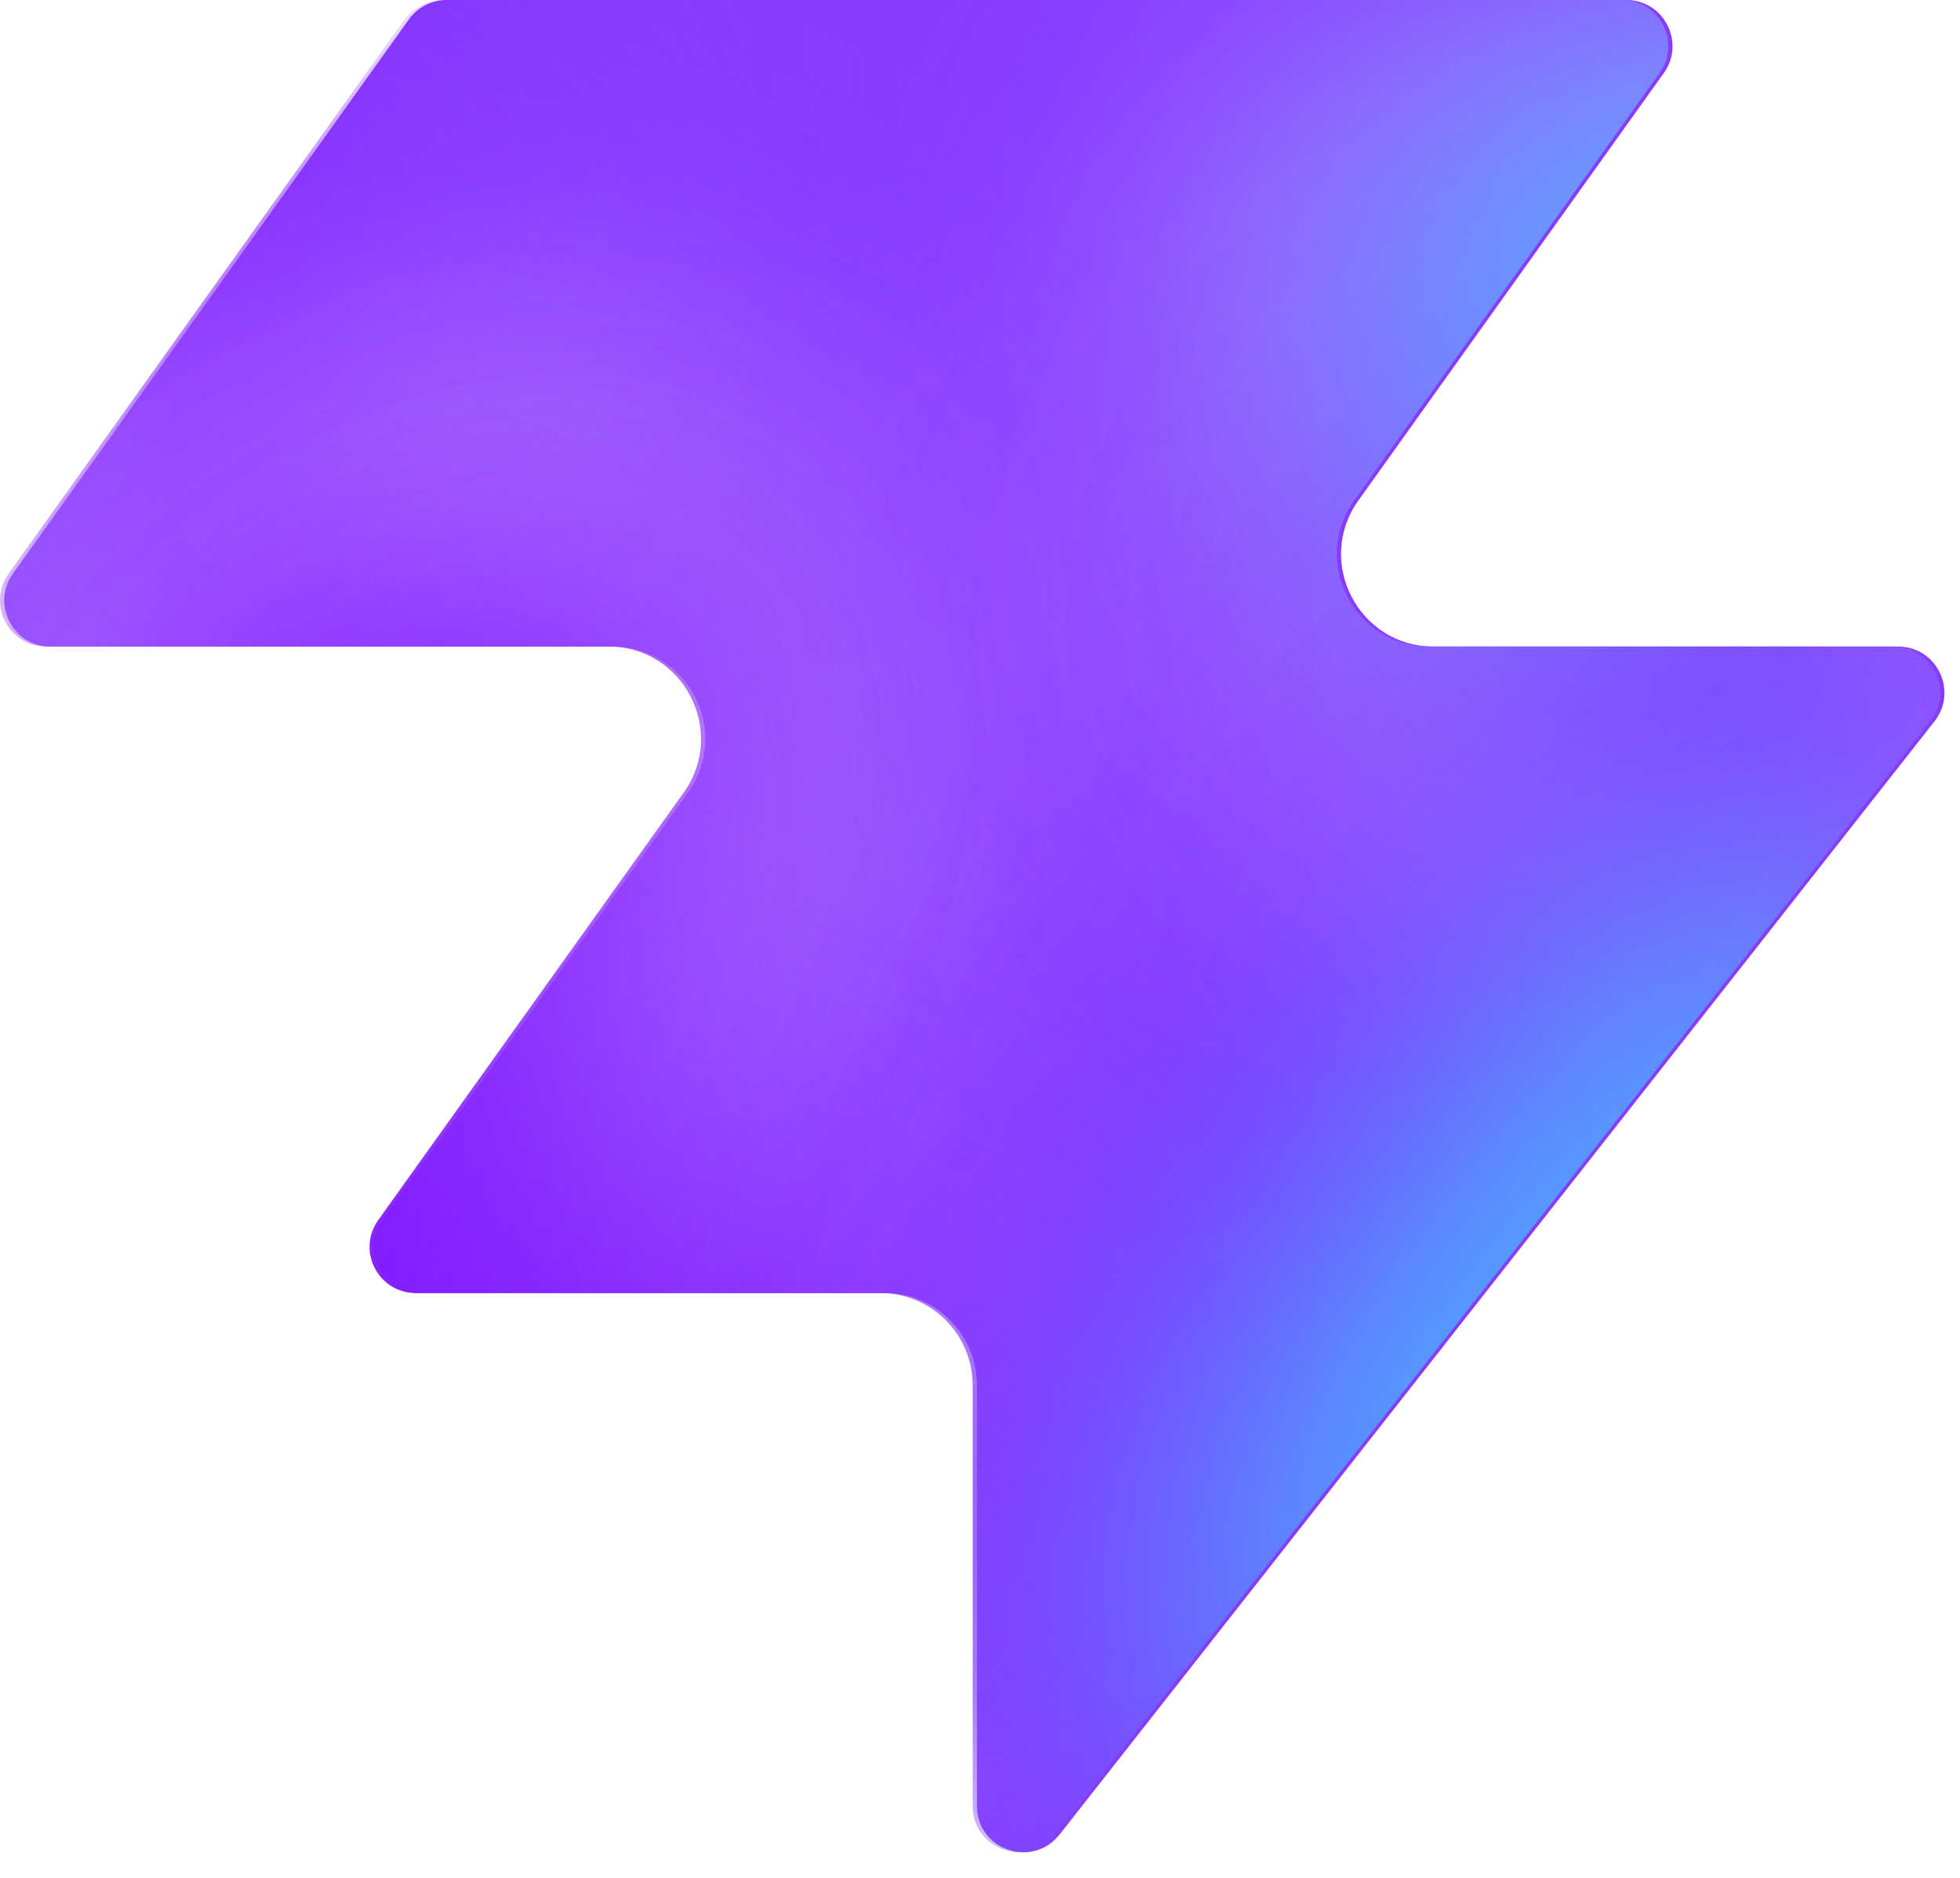
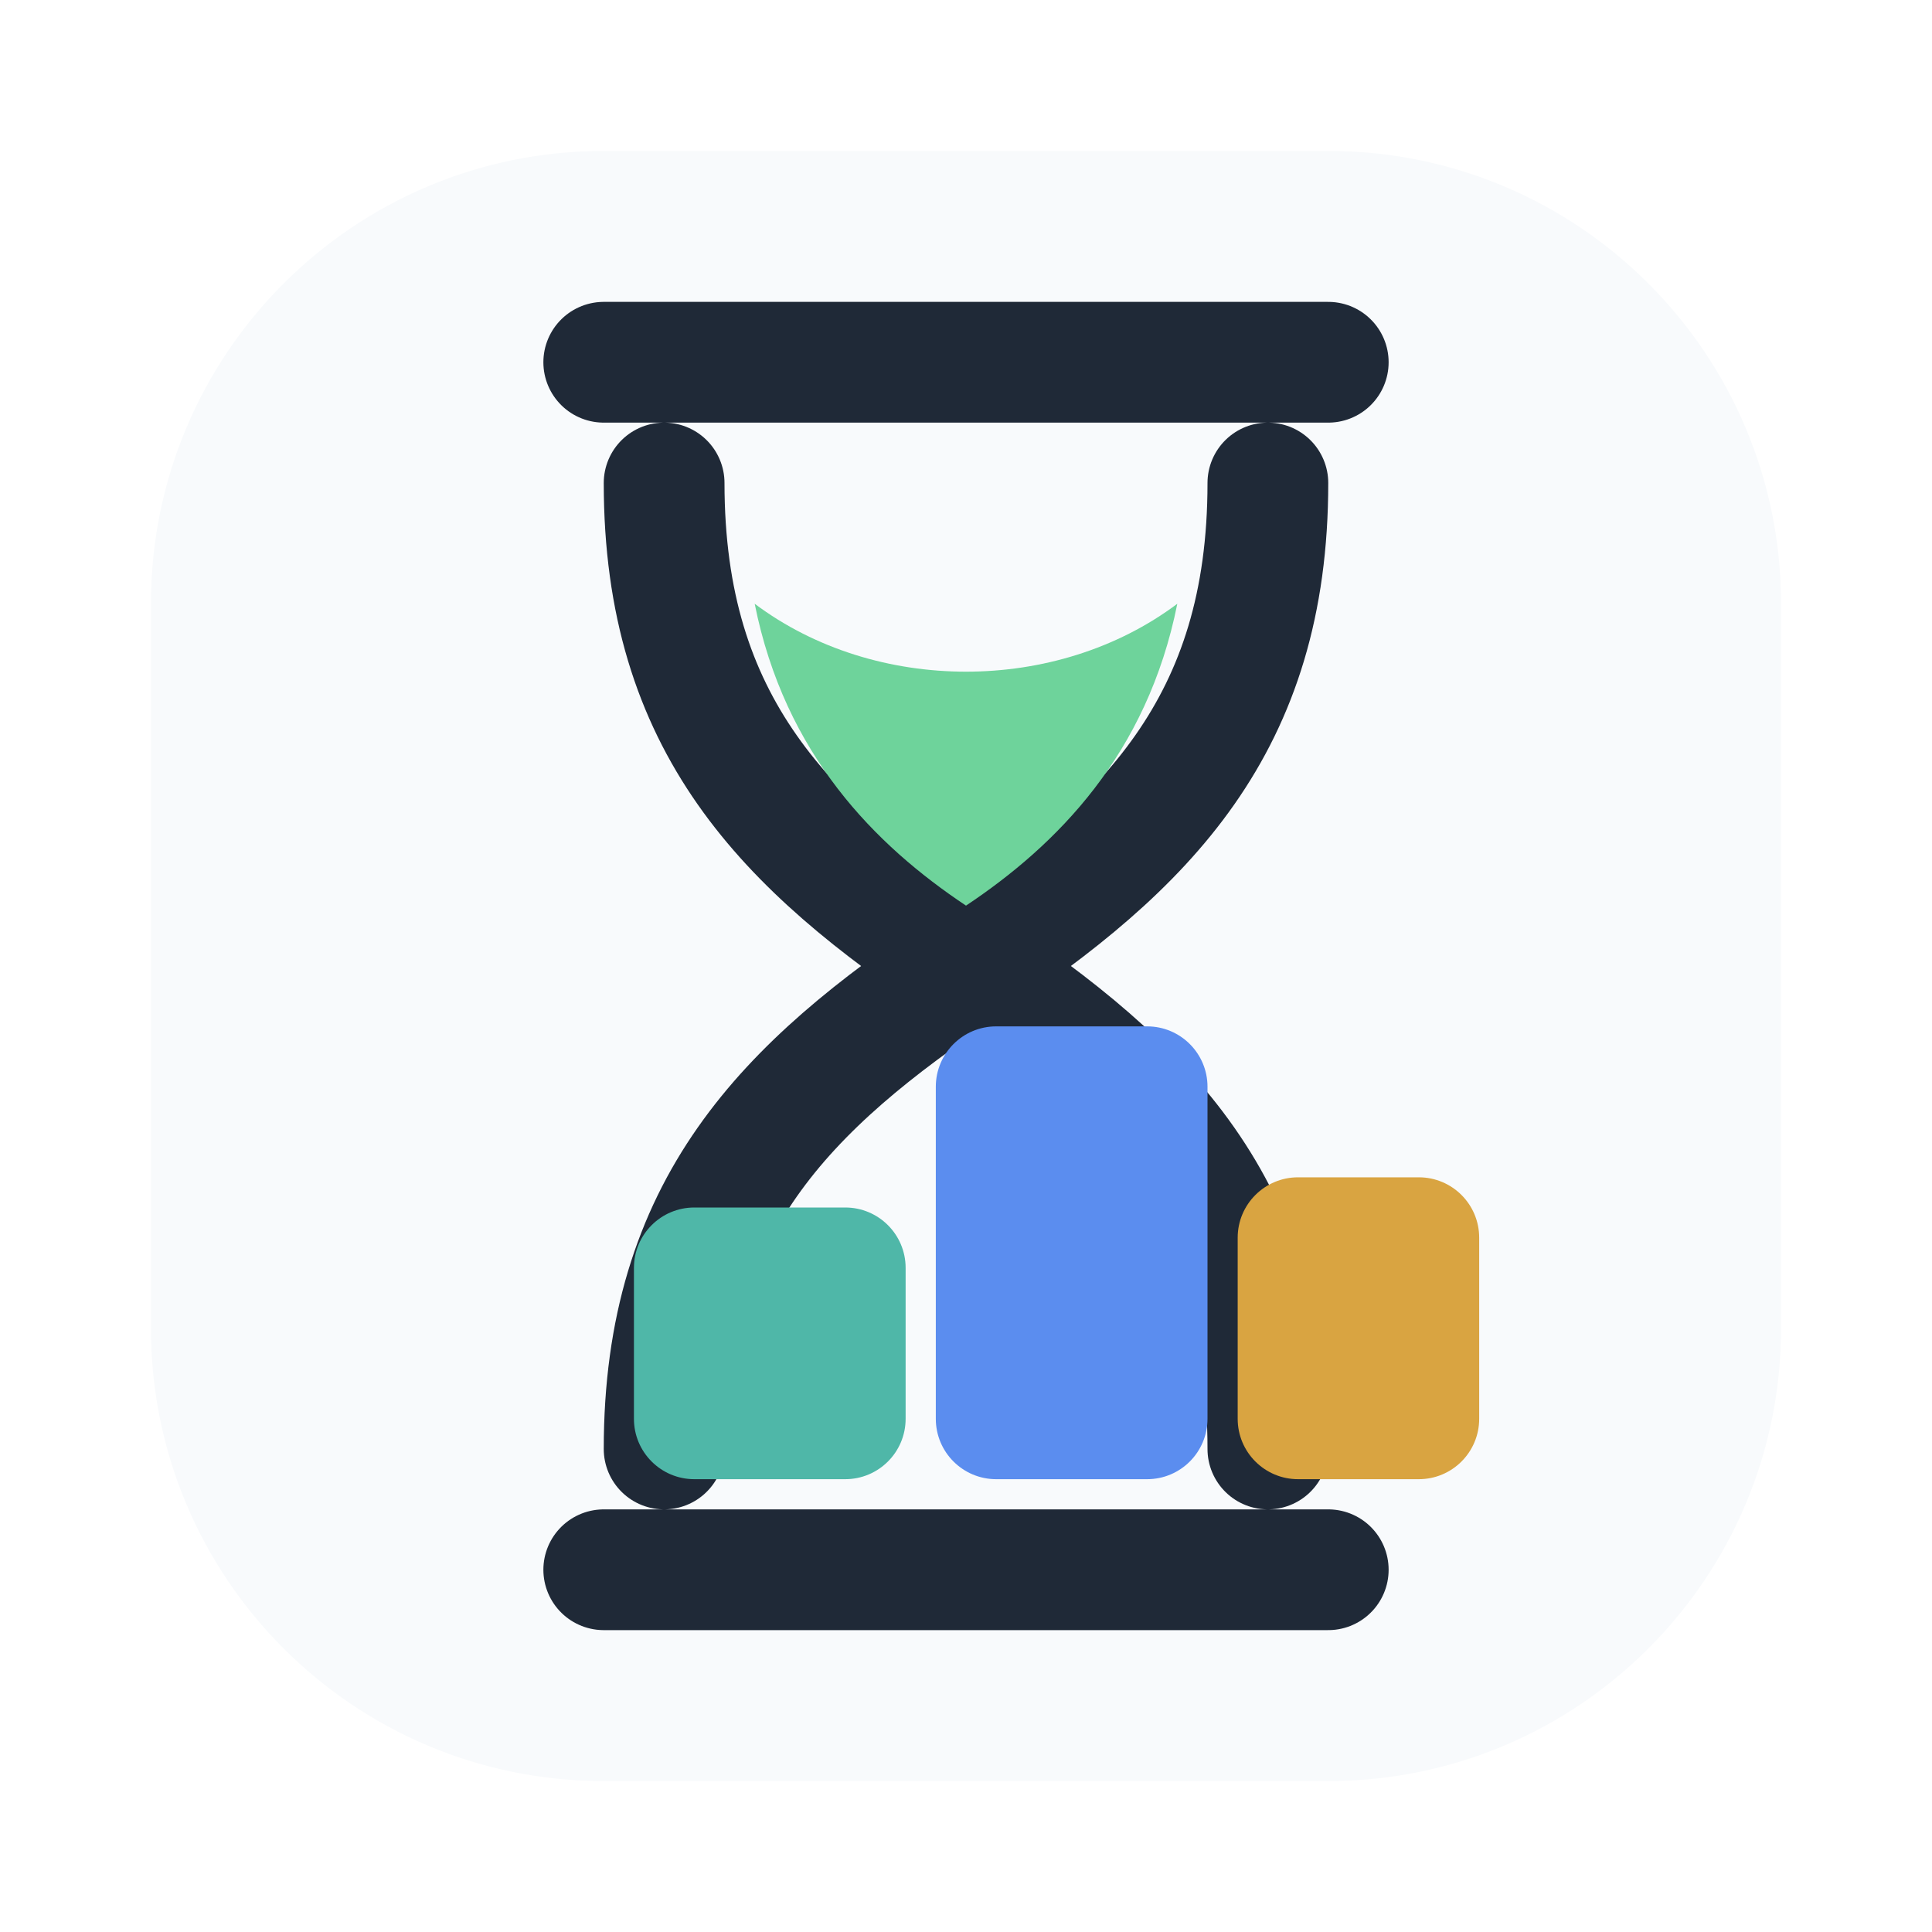
- <svg xmlns="http://www.w3.org/2000/svg" width="48" height="46" fill="none" viewBox="0 0 48 46">
-   <path fill="#863bff" d="M25.946 44.938c-.664.845-2.021.375-2.021-.698V33.937a2.26 2.26 0 0 0-2.262-2.262H10.287c-.92 0-1.456-1.04-.92-1.788l7.48-10.471c1.07-1.497 0-3.578-1.842-3.578H1.237c-.92 0-1.456-1.04-.92-1.788L10.013.474c.214-.297.556-.474.92-.474h28.894c.92 0 1.456 1.04.92 1.788l-7.48 10.471c-1.07 1.498 0 3.579 1.842 3.579h11.377c.943 0 1.473 1.088.89 1.83L25.947 44.94z" style="fill:#863bff;fill:color(display-p3 .525 .23 1);fill-opacity:1" />
-   <mask id="a" width="48" height="46" x="0" y="0" maskUnits="userSpaceOnUse" style="mask-type:alpha">
-     <path fill="#000" d="M25.842 44.938c-.664.844-2.021.375-2.021-.698V33.937a2.26 2.26 0 0 0-2.262-2.262H10.183c-.92 0-1.456-1.04-.92-1.788l7.48-10.471c1.07-1.498 0-3.579-1.842-3.579H1.133c-.92 0-1.456-1.04-.92-1.787L9.91.473c.214-.297.556-.474.92-.474h28.894c.92 0 1.456 1.04.92 1.788l-7.48 10.471c-1.07 1.498 0 3.578 1.842 3.578h11.377c.943 0 1.473 1.088.89 1.832L25.843 44.94z" style="fill:#000;fill-opacity:1" />
-   </mask>
-   <g mask="url(#a)">
-     <g filter="url(#b)">
-       <ellipse cx="5.508" cy="14.704" fill="#ede6ff" rx="5.508" ry="14.704" style="fill:#ede6ff;fill:color(display-p3 .927 .903 1);fill-opacity:1" transform="matrix(.00324 1 1 -.00324 -4.47 31.516)" />
-     </g>
-     <g filter="url(#c)">
-       <ellipse cx="10.399" cy="29.851" fill="#ede6ff" rx="10.399" ry="29.851" style="fill:#ede6ff;fill:color(display-p3 .927 .903 1);fill-opacity:1" transform="matrix(.00324 1 1 -.00324 -39.328 7.883)" />
-     </g>
-     <g filter="url(#d)">
-       <ellipse cx="5.508" cy="30.487" fill="#7e14ff" rx="5.508" ry="30.487" style="fill:#7e14ff;fill:color(display-p3 .492 .077 1);fill-opacity:1" transform="rotate(89.814 -25.913 -14.639)scale(1 -1)" />
-     </g>
-     <g filter="url(#e)">
-       <ellipse cx="5.508" cy="30.599" fill="#7e14ff" rx="5.508" ry="30.599" style="fill:#7e14ff;fill:color(display-p3 .492 .077 1);fill-opacity:1" transform="rotate(89.814 -32.644 -3.334)scale(1 -1)" />
-     </g>
-     <g filter="url(#f)">
-       <ellipse cx="5.508" cy="30.599" fill="#7e14ff" rx="5.508" ry="30.599" style="fill:#7e14ff;fill:color(display-p3 .492 .077 1);fill-opacity:1" transform="matrix(.00324 1 1 -.00324 -34.34 30.47)" />
-     </g>
-     <g filter="url(#g)">
-       <ellipse cx="14.072" cy="22.078" fill="#ede6ff" rx="14.072" ry="22.078" style="fill:#ede6ff;fill:color(display-p3 .927 .903 1);fill-opacity:1" transform="rotate(93.35 24.506 48.493)scale(-1 1)" />
-     </g>
-     <g filter="url(#h)">
-       <ellipse cx="3.47" cy="21.501" fill="#7e14ff" rx="3.47" ry="21.501" style="fill:#7e14ff;fill:color(display-p3 .492 .077 1);fill-opacity:1" transform="rotate(89.009 28.708 47.59)scale(-1 1)" />
-     </g>
-     <g filter="url(#i)">
-       <ellipse cx="3.47" cy="21.501" fill="#7e14ff" rx="3.47" ry="21.501" style="fill:#7e14ff;fill:color(display-p3 .492 .077 1);fill-opacity:1" transform="rotate(89.009 28.708 47.59)scale(-1 1)" />
-     </g>
-     <g filter="url(#j)">
-       <ellipse cx=".387" cy="8.972" fill="#7e14ff" rx="4.407" ry="29.108" style="fill:#7e14ff;fill:color(display-p3 .492 .077 1);fill-opacity:1" transform="rotate(39.51 .387 8.972)" />
-     </g>
-     <g filter="url(#k)">
-       <ellipse cx="47.523" cy="-6.092" fill="#7e14ff" rx="4.407" ry="29.108" style="fill:#7e14ff;fill:color(display-p3 .492 .077 1);fill-opacity:1" transform="rotate(37.892 47.523 -6.092)" />
-     </g>
-     <g filter="url(#l)">
-       <ellipse cx="41.412" cy="6.333" fill="#47bfff" rx="5.971" ry="9.665" style="fill:#47bfff;fill:color(display-p3 .28 .748 1);fill-opacity:1" transform="rotate(37.892 41.412 6.333)" />
-     </g>
-     <g filter="url(#m)">
-       <ellipse cx="-1.879" cy="38.332" fill="#7e14ff" rx="4.407" ry="29.108" style="fill:#7e14ff;fill:color(display-p3 .492 .077 1);fill-opacity:1" transform="rotate(37.892 -1.88 38.332)" />
-     </g>
-     <g filter="url(#n)">
-       <ellipse cx="-1.879" cy="38.332" fill="#7e14ff" rx="4.407" ry="29.108" style="fill:#7e14ff;fill:color(display-p3 .492 .077 1);fill-opacity:1" transform="rotate(37.892 -1.88 38.332)" />
-     </g>
-     <g filter="url(#o)">
-       <ellipse cx="35.651" cy="29.907" fill="#7e14ff" rx="4.407" ry="29.108" style="fill:#7e14ff;fill:color(display-p3 .492 .077 1);fill-opacity:1" transform="rotate(37.892 35.651 29.907)" />
-     </g>
-     <g filter="url(#p)">
-       <ellipse cx="38.418" cy="32.4" fill="#47bfff" rx="5.971" ry="15.297" style="fill:#47bfff;fill:color(display-p3 .28 .748 1);fill-opacity:1" transform="rotate(37.892 38.418 32.4)" />
-     </g>
-   </g>
-   <defs>
-     <filter id="b" width="60.045" height="41.654" x="-19.77" y="16.149" color-interpolation-filters="sRGB" filterUnits="userSpaceOnUse">
-       <feFlood flood-opacity="0" result="BackgroundImageFix" />
-       <feBlend in="SourceGraphic" in2="BackgroundImageFix" result="shape" />
-       <feGaussianBlur result="effect1_foregroundBlur_2002_17158" stdDeviation="7.659" />
-     </filter>
-     <filter id="c" width="90.34" height="51.437" x="-54.613" y="-7.533" color-interpolation-filters="sRGB" filterUnits="userSpaceOnUse">
-       <feFlood flood-opacity="0" result="BackgroundImageFix" />
-       <feBlend in="SourceGraphic" in2="BackgroundImageFix" result="shape" />
-       <feGaussianBlur result="effect1_foregroundBlur_2002_17158" stdDeviation="7.659" />
-     </filter>
-     <filter id="d" width="79.355" height="29.4" x="-49.64" y="2.03" color-interpolation-filters="sRGB" filterUnits="userSpaceOnUse">
-       <feFlood flood-opacity="0" result="BackgroundImageFix" />
-       <feBlend in="SourceGraphic" in2="BackgroundImageFix" result="shape" />
-       <feGaussianBlur result="effect1_foregroundBlur_2002_17158" stdDeviation="4.596" />
-     </filter>
-     <filter id="e" width="79.579" height="29.4" x="-45.045" y="20.029" color-interpolation-filters="sRGB" filterUnits="userSpaceOnUse">
-       <feFlood flood-opacity="0" result="BackgroundImageFix" />
-       <feBlend in="SourceGraphic" in2="BackgroundImageFix" result="shape" />
-       <feGaussianBlur result="effect1_foregroundBlur_2002_17158" stdDeviation="4.596" />
-     </filter>
-     <filter id="f" width="79.579" height="29.4" x="-43.513" y="21.178" color-interpolation-filters="sRGB" filterUnits="userSpaceOnUse">
-       <feFlood flood-opacity="0" result="BackgroundImageFix" />
-       <feBlend in="SourceGraphic" in2="BackgroundImageFix" result="shape" />
-       <feGaussianBlur result="effect1_foregroundBlur_2002_17158" stdDeviation="4.596" />
-     </filter>
-     <filter id="g" width="74.749" height="58.852" x="15.756" y="-17.901" color-interpolation-filters="sRGB" filterUnits="userSpaceOnUse">
-       <feFlood flood-opacity="0" result="BackgroundImageFix" />
-       <feBlend in="SourceGraphic" in2="BackgroundImageFix" result="shape" />
-       <feGaussianBlur result="effect1_foregroundBlur_2002_17158" stdDeviation="7.659" />
-     </filter>
-     <filter id="h" width="61.377" height="25.362" x="23.548" y="2.284" color-interpolation-filters="sRGB" filterUnits="userSpaceOnUse">
-       <feFlood flood-opacity="0" result="BackgroundImageFix" />
-       <feBlend in="SourceGraphic" in2="BackgroundImageFix" result="shape" />
-       <feGaussianBlur result="effect1_foregroundBlur_2002_17158" stdDeviation="4.596" />
-     </filter>
-     <filter id="i" width="61.377" height="25.362" x="23.548" y="2.284" color-interpolation-filters="sRGB" filterUnits="userSpaceOnUse">
-       <feFlood flood-opacity="0" result="BackgroundImageFix" />
-       <feBlend in="SourceGraphic" in2="BackgroundImageFix" result="shape" />
-       <feGaussianBlur result="effect1_foregroundBlur_2002_17158" stdDeviation="4.596" />
-     </filter>
-     <filter id="j" width="56.045" height="63.649" x="-27.636" y="-22.853" color-interpolation-filters="sRGB" filterUnits="userSpaceOnUse">
-       <feFlood flood-opacity="0" result="BackgroundImageFix" />
-       <feBlend in="SourceGraphic" in2="BackgroundImageFix" result="shape" />
-       <feGaussianBlur result="effect1_foregroundBlur_2002_17158" stdDeviation="4.596" />
-     </filter>
-     <filter id="k" width="54.814" height="64.646" x="20.116" y="-38.415" color-interpolation-filters="sRGB" filterUnits="userSpaceOnUse">
-       <feFlood flood-opacity="0" result="BackgroundImageFix" />
-       <feBlend in="SourceGraphic" in2="BackgroundImageFix" result="shape" />
-       <feGaussianBlur result="effect1_foregroundBlur_2002_17158" stdDeviation="4.596" />
-     </filter>
-     <filter id="l" width="33.541" height="35.313" x="24.641" y="-11.323" color-interpolation-filters="sRGB" filterUnits="userSpaceOnUse">
-       <feFlood flood-opacity="0" result="BackgroundImageFix" />
-       <feBlend in="SourceGraphic" in2="BackgroundImageFix" result="shape" />
-       <feGaussianBlur result="effect1_foregroundBlur_2002_17158" stdDeviation="4.596" />
-     </filter>
-     <filter id="m" width="54.814" height="64.646" x="-29.286" y="6.009" color-interpolation-filters="sRGB" filterUnits="userSpaceOnUse">
-       <feFlood flood-opacity="0" result="BackgroundImageFix" />
-       <feBlend in="SourceGraphic" in2="BackgroundImageFix" result="shape" />
-       <feGaussianBlur result="effect1_foregroundBlur_2002_17158" stdDeviation="4.596" />
-     </filter>
-     <filter id="n" width="54.814" height="64.646" x="-29.286" y="6.009" color-interpolation-filters="sRGB" filterUnits="userSpaceOnUse">
-       <feFlood flood-opacity="0" result="BackgroundImageFix" />
-       <feBlend in="SourceGraphic" in2="BackgroundImageFix" result="shape" />
-       <feGaussianBlur result="effect1_foregroundBlur_2002_17158" stdDeviation="4.596" />
-     </filter>
-     <filter id="o" width="54.814" height="64.646" x="8.244" y="-2.416" color-interpolation-filters="sRGB" filterUnits="userSpaceOnUse">
-       <feFlood flood-opacity="0" result="BackgroundImageFix" />
-       <feBlend in="SourceGraphic" in2="BackgroundImageFix" result="shape" />
-       <feGaussianBlur result="effect1_foregroundBlur_2002_17158" stdDeviation="4.596" />
-     </filter>
-     <filter id="p" width="39.409" height="43.623" x="18.713" y="10.588" color-interpolation-filters="sRGB" filterUnits="userSpaceOnUse">
-       <feFlood flood-opacity="0" result="BackgroundImageFix" />
-       <feBlend in="SourceGraphic" in2="BackgroundImageFix" result="shape" />
-       <feGaussianBlur result="effect1_foregroundBlur_2002_17158" stdDeviation="4.596" />
-     </filter>
-   </defs>
+ <svg xmlns="http://www.w3.org/2000/svg" viewBox="0 0 64 64">
+   <rect x="5" y="5" width="54" height="54" rx="15" fill="#F8FAFC" />
+   <path d="M20 12h24M22 16c0 8 4 12 10 16-6 4-10 8-10 16M42 16c0 8-4 12-10 16 6 4 10 8 10 16M20 52h24" fill="none" stroke="#1F2937" stroke-linecap="round" stroke-linejoin="round" stroke-width="4" />
+   <path d="M25 20c4 3 10 3 14 0-1 5-4 8-7 10-3-2-6-5-7-10Z" fill="#6ED39B" />
+   <rect x="21" y="40" width="9" height="9" rx="2" fill="#4FB7A8" />
+   <rect x="31" y="34" width="9" height="15" rx="2" fill="#5B8DEF" />
+   <rect x="41" y="39" width="8" height="10" rx="2" fill="#D9A441" />
</svg>
